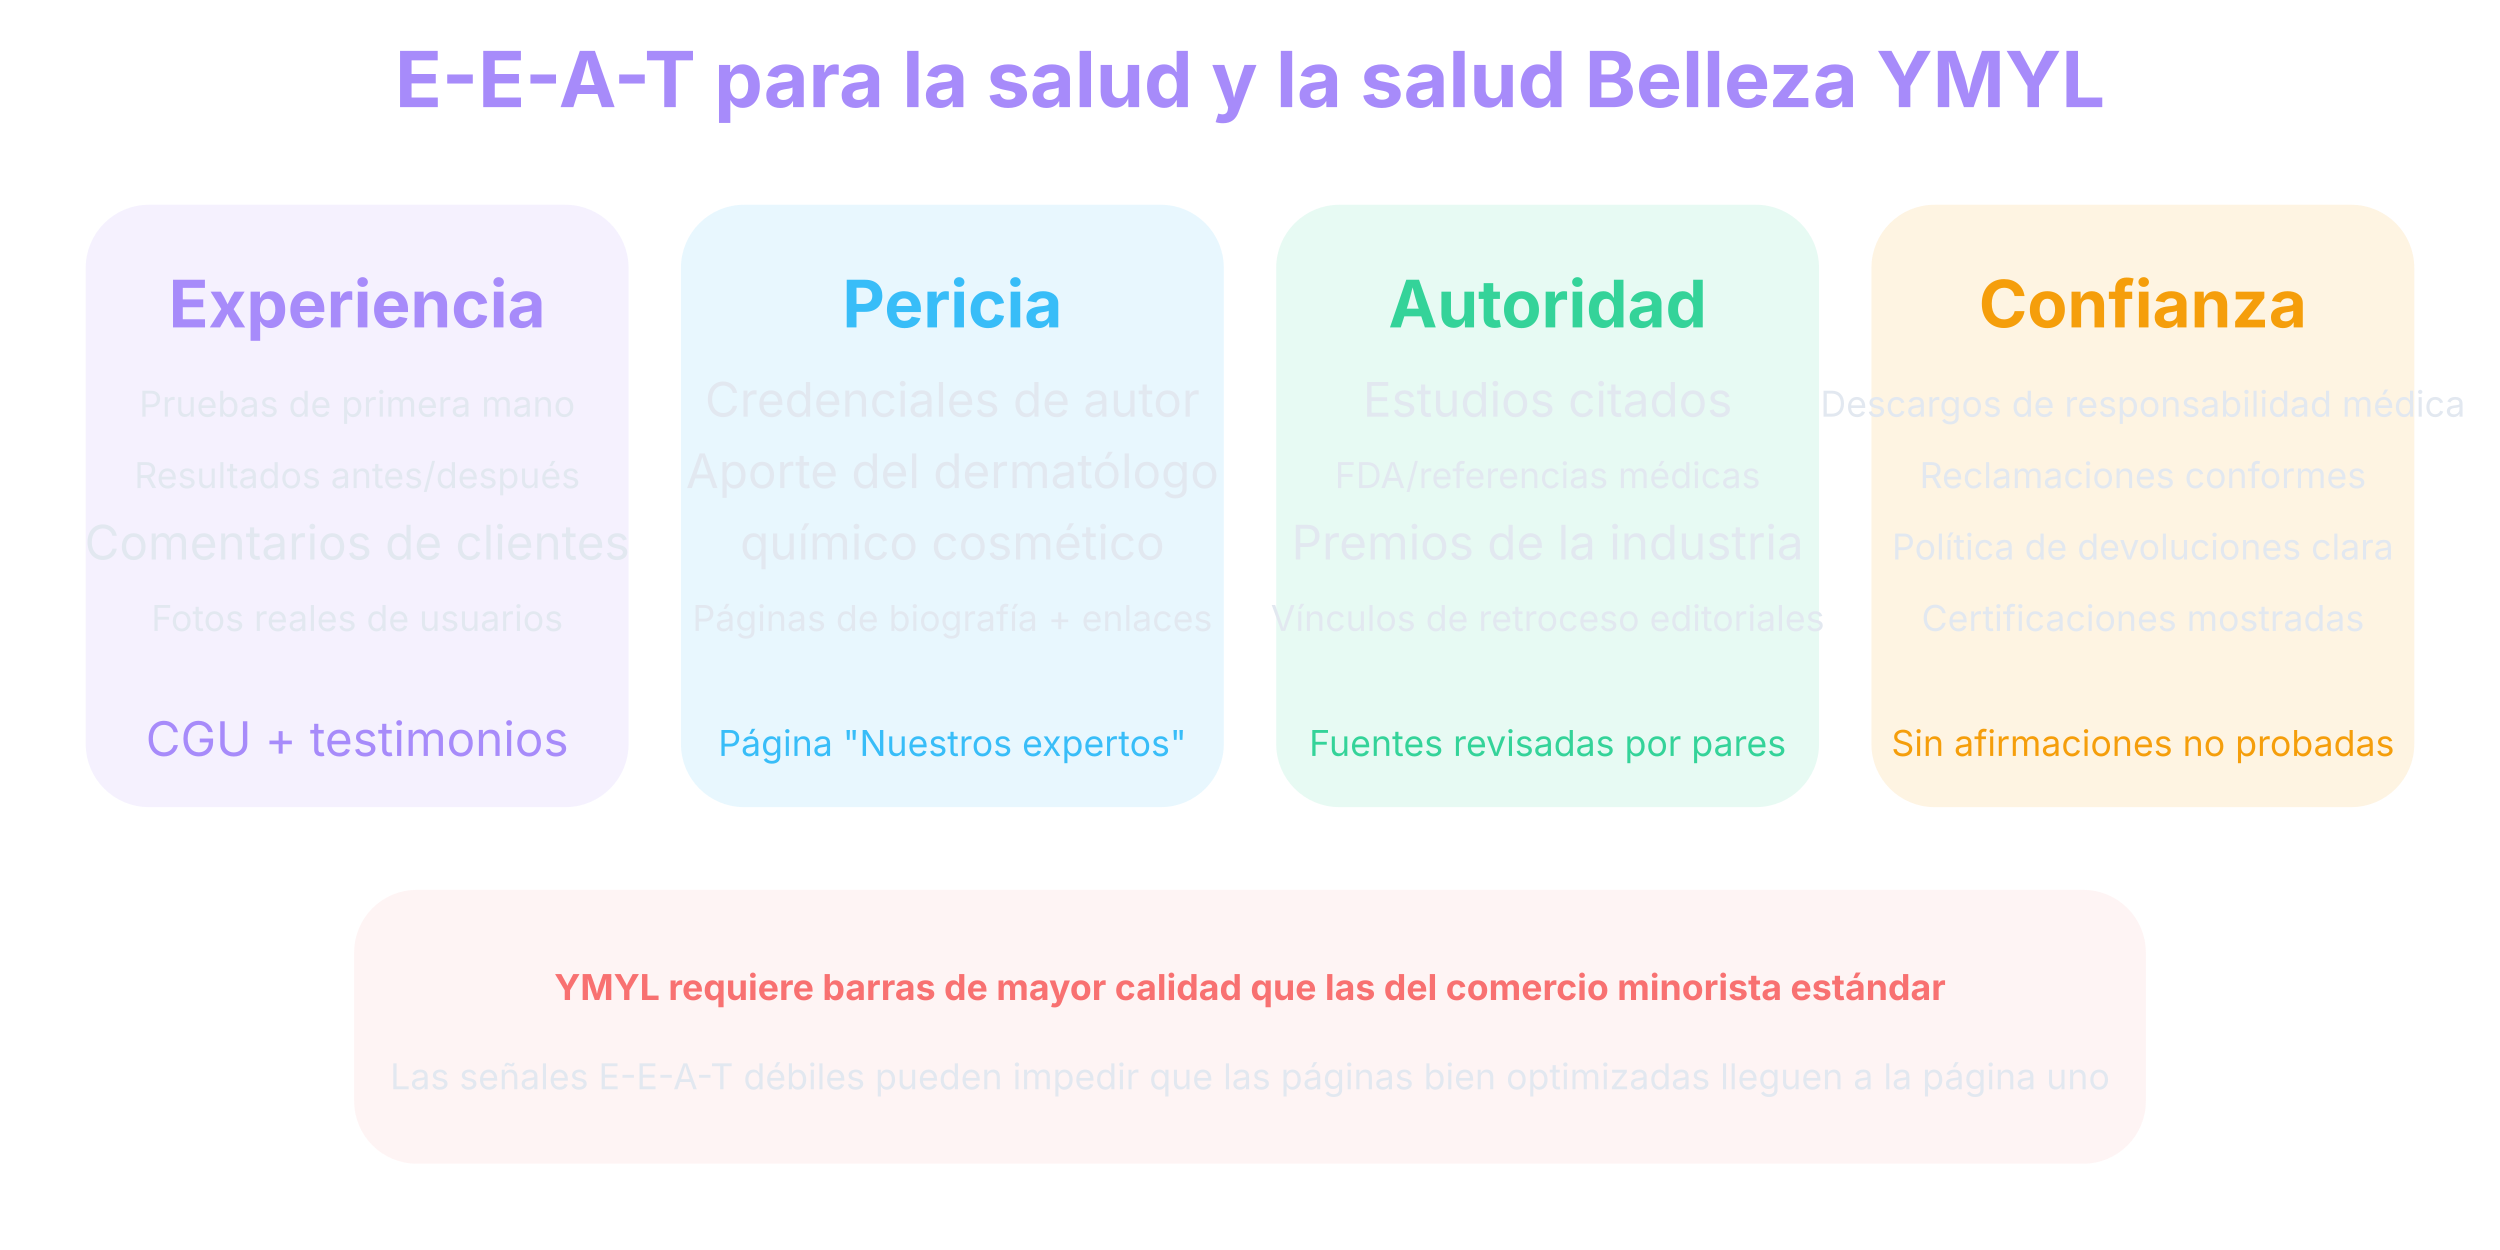
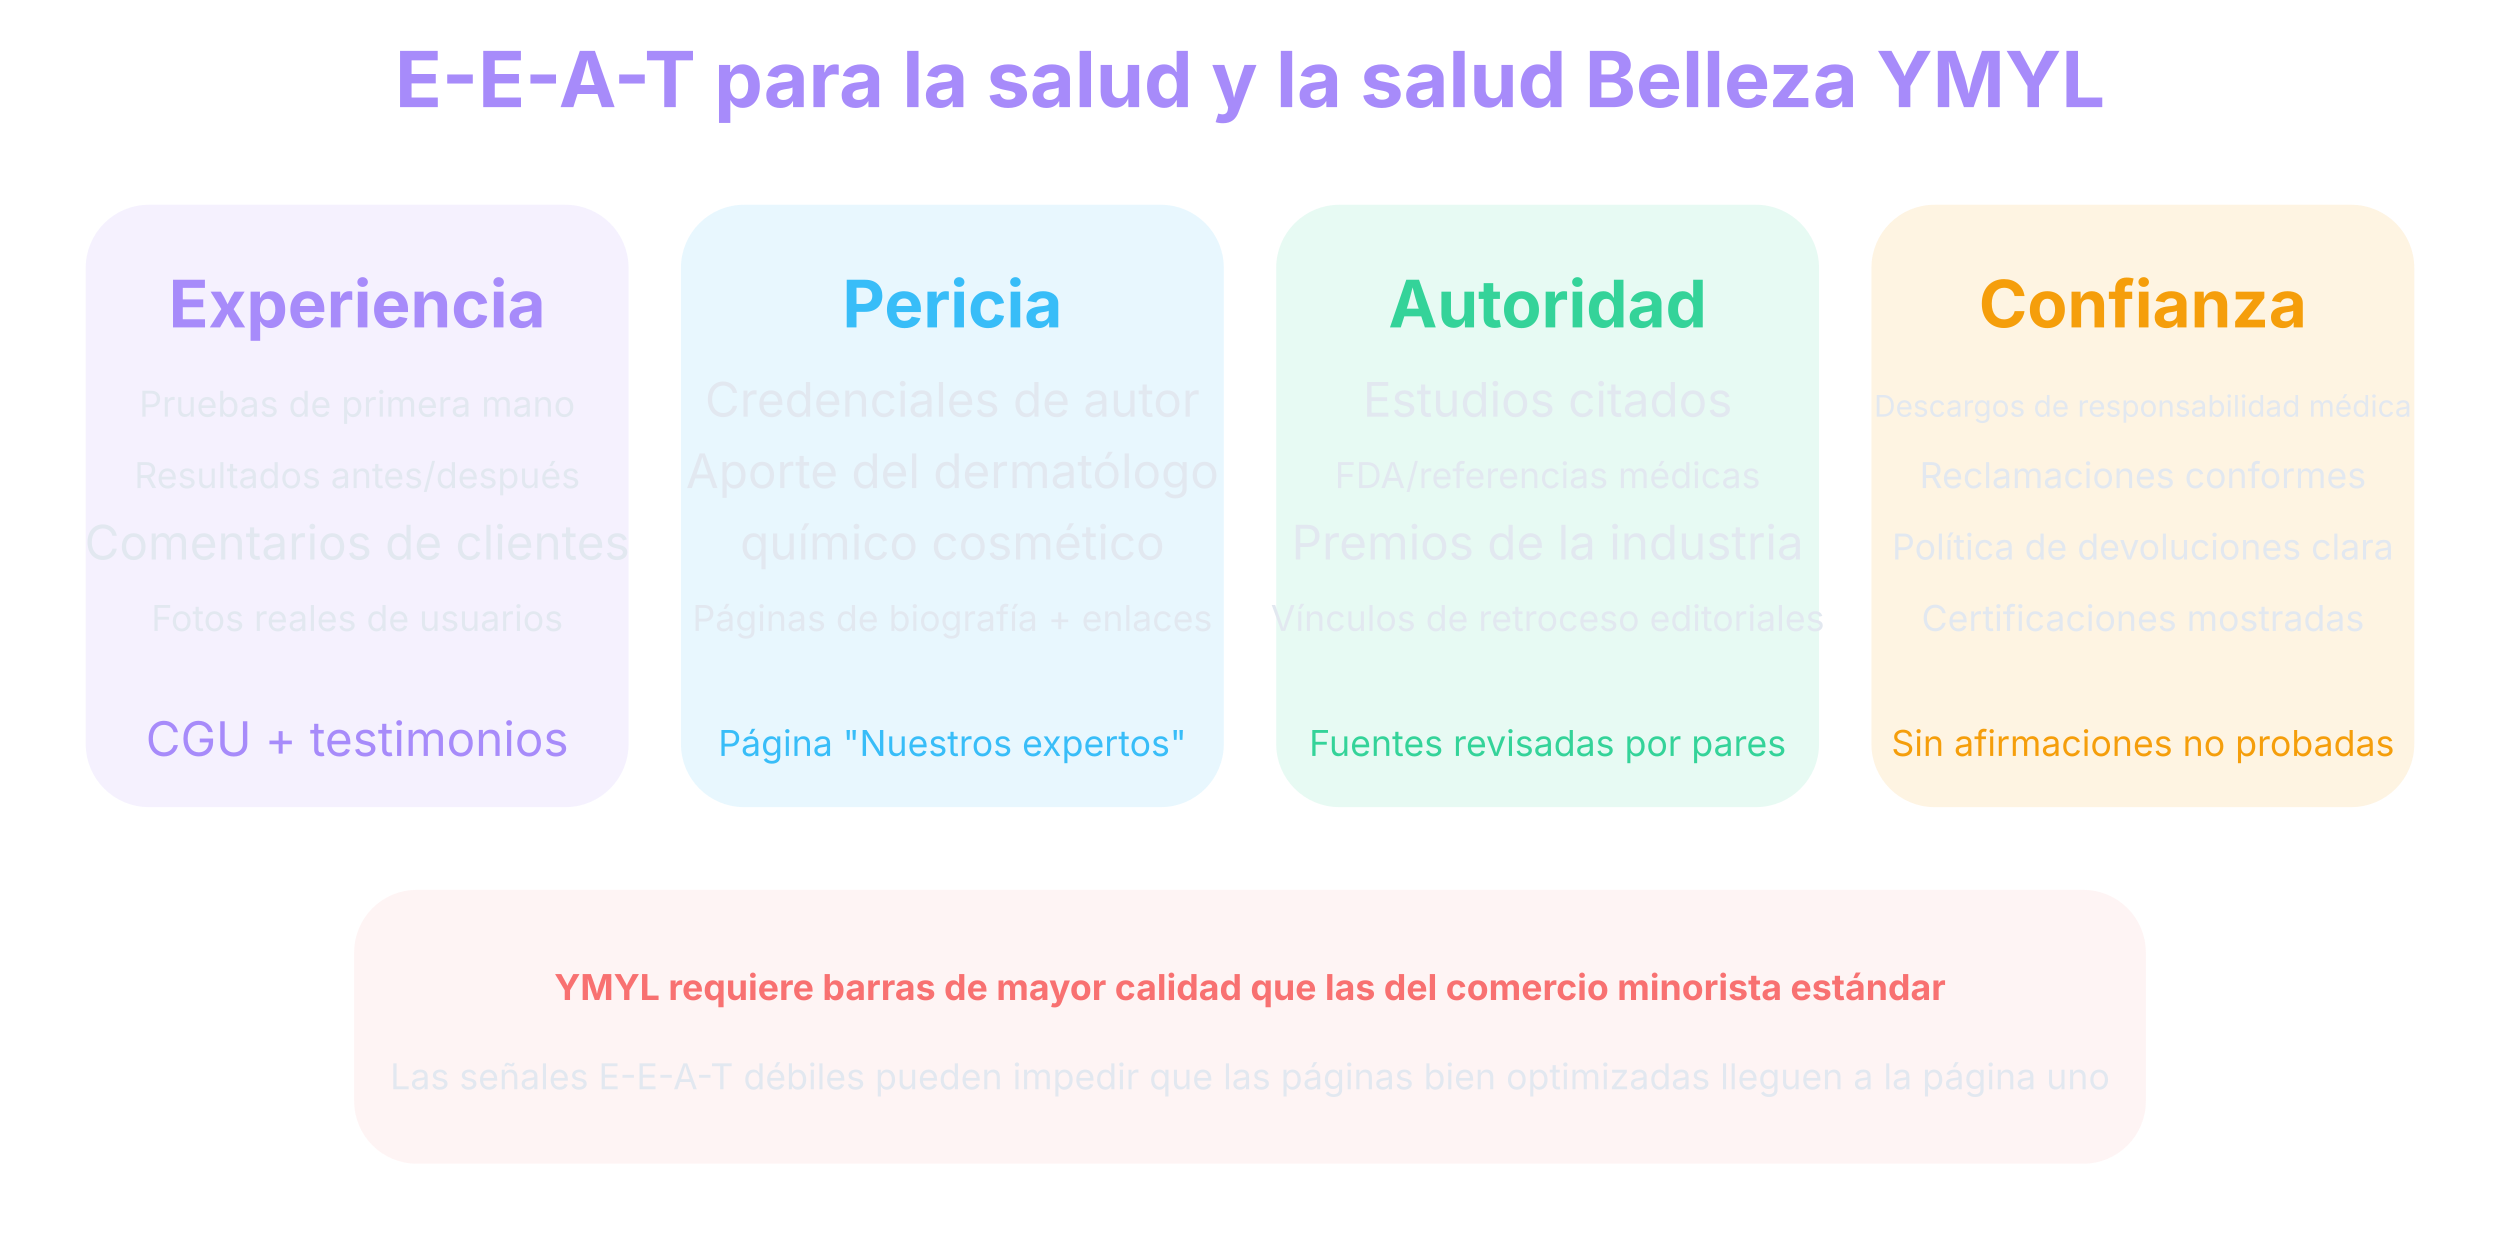
<svg xmlns="http://www.w3.org/2000/svg" viewBox="0 0 420 210" fill="none">
  <text x="210" y="18" text-anchor="middle" font-family="Inter, -apple-system, BlinkMacSystemFont, 'Segoe UI', Roboto, sans-serif" font-size="13" font-weight="bold" fill="#a78bfa">E-E-A-T para la salud y la salud Belleza YMYL</text>
  <rect x="15" y="35" width="90" height="100" rx="10" fill="#a78bfa" opacity="0.12" stroke="#a78bfa" stroke-width="1.2" />
  <text x="60" y="55" text-anchor="middle" font-family="Inter, -apple-system, BlinkMacSystemFont, 'Segoe UI', Roboto, sans-serif" font-size="11" fill="#a78bfa" font-weight="bold">Experiencia</text>
  <text x="60" y="70" text-anchor="middle" font-family="Inter, -apple-system, BlinkMacSystemFont, 'Segoe UI', Roboto, sans-serif" font-size="6" fill="#e2e8f0">Pruebas de primera mano</text>
  <text x="60" y="82" text-anchor="middle" font-family="Inter, -apple-system, BlinkMacSystemFont, 'Segoe UI', Roboto, sans-serif" font-size="6" fill="#e2e8f0">Resultados antes/después</text>
  <text x="60" y="94" text-anchor="middle" font-family="Inter, -apple-system, BlinkMacSystemFont, 'Segoe UI', Roboto, sans-serif" font-size="8" fill="#e2e8f0">Comentarios de clientes</text>
  <text x="60" y="106" text-anchor="middle" font-family="Inter, -apple-system, BlinkMacSystemFont, 'Segoe UI', Roboto, sans-serif" font-size="6" fill="#e2e8f0">Fotos reales de usuarios</text>
  <text x="60" y="127" text-anchor="middle" font-family="Inter, -apple-system, BlinkMacSystemFont, 'Segoe UI', Roboto, sans-serif" font-size="8" fill="#a78bfa">CGU + testimonios</text>
  <rect x="115" y="35" width="90" height="100" rx="10" fill="#38bdf8" opacity="0.12" stroke="#38bdf8" stroke-width="1.2" />
  <text x="160" y="55" text-anchor="middle" font-family="Inter, -apple-system, BlinkMacSystemFont, 'Segoe UI', Roboto, sans-serif" font-size="11" fill="#38bdf8" font-weight="bold">Pericia</text>
  <text x="160" y="70" text-anchor="middle" font-family="Inter, -apple-system, BlinkMacSystemFont, 'Segoe UI', Roboto, sans-serif" font-size="8" fill="#e2e8f0">Credenciales de autor</text>
  <text x="160" y="82" text-anchor="middle" font-family="Inter, -apple-system, BlinkMacSystemFont, 'Segoe UI', Roboto, sans-serif" font-size="8" fill="#e2e8f0">Aporte del dermatólogo</text>
  <text x="160" y="94" text-anchor="middle" font-family="Inter, -apple-system, BlinkMacSystemFont, 'Segoe UI', Roboto, sans-serif" font-size="8" fill="#e2e8f0">químico cosmético</text>
  <text x="160" y="106" text-anchor="middle" font-family="Inter, -apple-system, BlinkMacSystemFont, 'Segoe UI', Roboto, sans-serif" font-size="6" fill="#e2e8f0">Páginas de biografía + enlaces</text>
  <text x="160" y="127" text-anchor="middle" font-family="Inter, -apple-system, BlinkMacSystemFont, 'Segoe UI', Roboto, sans-serif" font-size="6" fill="#38bdf8">Página "Nuestros expertos"</text>
  <rect x="215" y="35" width="90" height="100" rx="10" fill="#34d399" opacity="0.12" stroke="#34d399" stroke-width="1.2" />
  <text x="260" y="55" text-anchor="middle" font-family="Inter, -apple-system, BlinkMacSystemFont, 'Segoe UI', Roboto, sans-serif" font-size="11" fill="#34d399" font-weight="bold">Autoridad</text>
  <text x="260" y="70" text-anchor="middle" font-family="Inter, -apple-system, BlinkMacSystemFont, 'Segoe UI', Roboto, sans-serif" font-size="8" fill="#e2e8f0">Estudios citados</text>
  <text x="260" y="82" text-anchor="middle" font-family="Inter, -apple-system, BlinkMacSystemFont, 'Segoe UI', Roboto, sans-serif" font-size="6" fill="#e2e8f0">FDA/referencias médicas</text>
  <text x="260" y="94" text-anchor="middle" font-family="Inter, -apple-system, BlinkMacSystemFont, 'Segoe UI', Roboto, sans-serif" font-size="8" fill="#e2e8f0">Premios de la industria</text>
  <text x="260" y="106" text-anchor="middle" font-family="Inter, -apple-system, BlinkMacSystemFont, 'Segoe UI', Roboto, sans-serif" font-size="6" fill="#e2e8f0">Vínculos de retroceso editoriales</text>
  <text x="260" y="127" text-anchor="middle" font-family="Inter, -apple-system, BlinkMacSystemFont, 'Segoe UI', Roboto, sans-serif" font-size="6" fill="#34d399">Fuentes revisadas por pares</text>
  <rect x="315" y="35" width="90" height="100" rx="10" fill="#f59e0b" opacity="0.12" stroke="#f59e0b" stroke-width="1.2" />
  <text x="360" y="55" text-anchor="middle" font-family="Inter, -apple-system, BlinkMacSystemFont, 'Segoe UI', Roboto, sans-serif" font-size="11" fill="#f59e0b" font-weight="bold">Confianza</text>
-   <text x="360" y="70" text-anchor="middle" font-family="Inter, -apple-system, BlinkMacSystemFont, 'Segoe UI', Roboto, sans-serif" font-size="6" fill="#e2e8f0">Descargos de responsabilidad médica</text>
+   <text x="360" y="70" text-anchor="middle" font-family="Inter, -apple-system, BlinkMacSystemFont, 'Segoe UI', Roboto, sans-serif" font-size="5" fill="#e2e8f0">Descargos de responsabilidad médica</text>
  <text x="360" y="82" text-anchor="middle" font-family="Inter, -apple-system, BlinkMacSystemFont, 'Segoe UI', Roboto, sans-serif" font-size="6" fill="#e2e8f0">Reclamaciones conformes</text>
  <text x="360" y="94" text-anchor="middle" font-family="Inter, -apple-system, BlinkMacSystemFont, 'Segoe UI', Roboto, sans-serif" font-size="6" fill="#e2e8f0">Política de devoluciones clara</text>
  <text x="360" y="106" text-anchor="middle" font-family="Inter, -apple-system, BlinkMacSystemFont, 'Segoe UI', Roboto, sans-serif" font-size="6" fill="#e2e8f0">Certificaciones mostradas</text>
  <text x="360" y="127" text-anchor="middle" font-family="Inter, -apple-system, BlinkMacSystemFont, 'Segoe UI', Roboto, sans-serif" font-size="6" fill="#f59e0b">Sin afirmaciones no probadas</text>
  <rect x="60" y="150" width="300" height="45" rx="10" fill="#f87171" opacity="0.08" stroke="#f87171" stroke-width="1" />
  <text x="210" y="168" text-anchor="middle" font-family="Inter, -apple-system, BlinkMacSystemFont, 'Segoe UI', Roboto, sans-serif" font-size="6" fill="#f87171" font-weight="bold">YMYL requiere barras de mayor calidad que las del comercio minorista estándar</text>
  <text x="210" y="183" text-anchor="middle" font-family="Inter, -apple-system, BlinkMacSystemFont, 'Segoe UI', Roboto, sans-serif" font-size="6" fill="#e2e8f0">Las señales E-E-A-T débiles pueden impedir que las páginas bien optimizadas lleguen a la página uno</text>
</svg>
